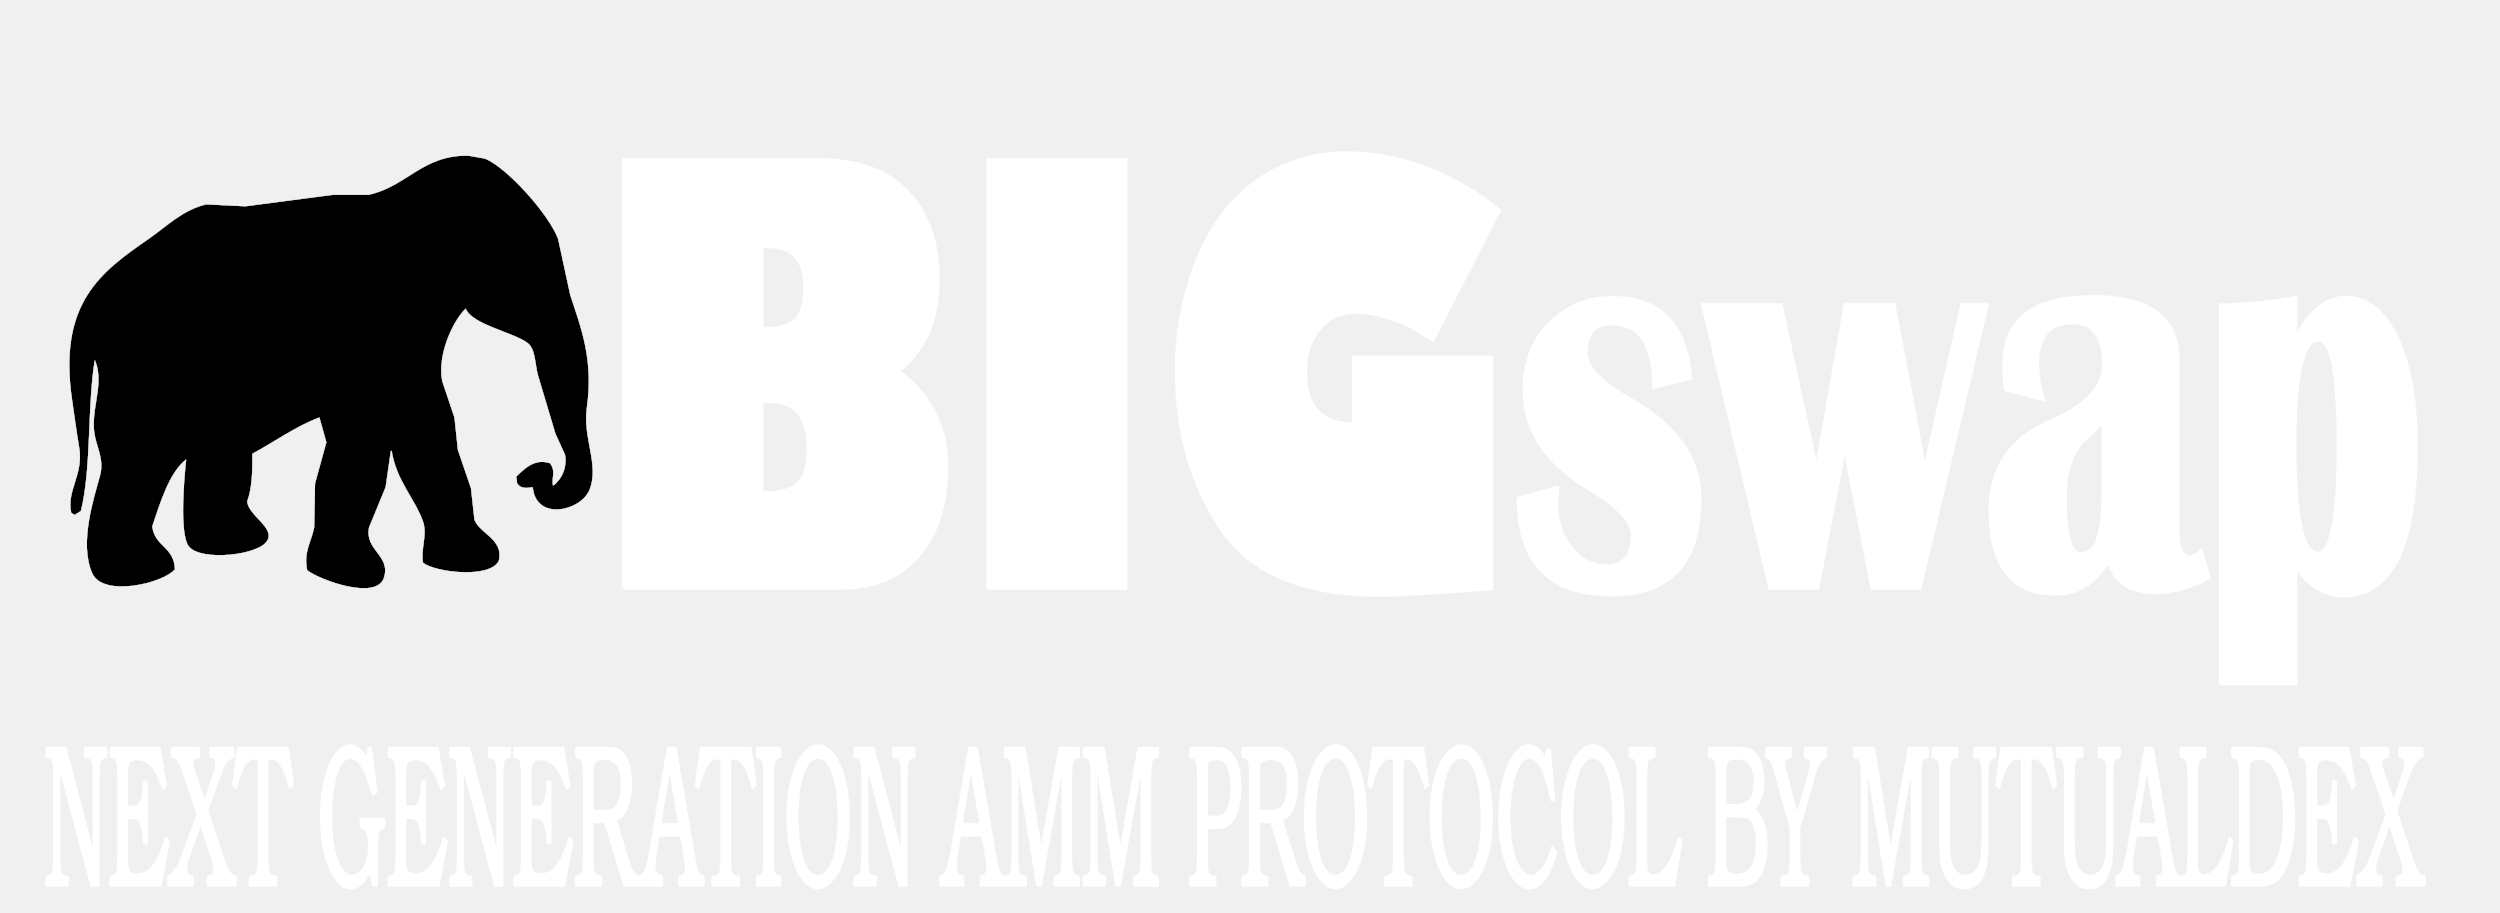
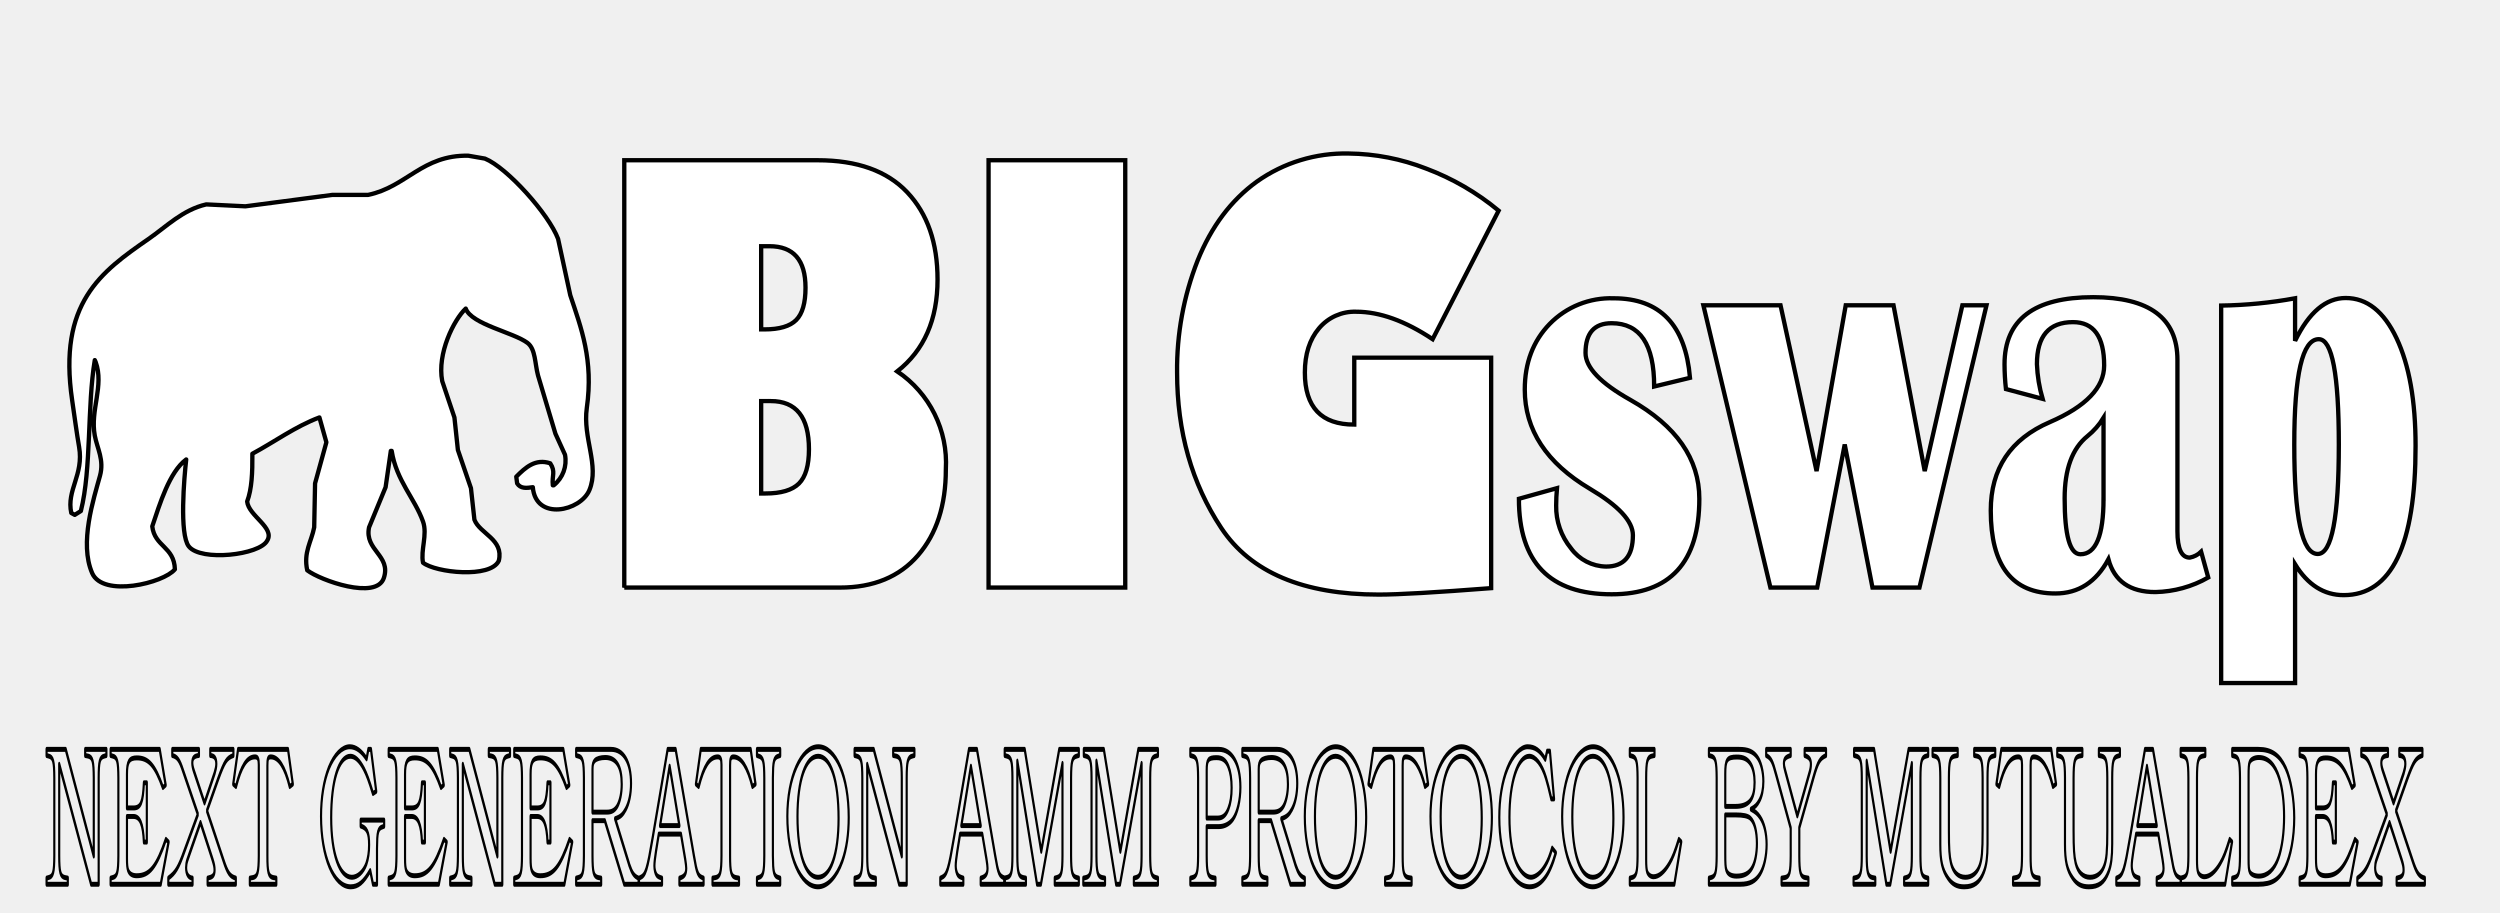
<svg xmlns="http://www.w3.org/2000/svg" xmlns:xlink="http://www.w3.org/1999/xlink" width="578" height="211" viewBox="0 0 578 211">
  <defs>
    <style>
-       .cls-1, .cls-2 {
-         stroke: #fff;
+       .cls-1, .cls-2, .cls-3 {
+         stroke: #000;
        stroke-width: 1px;
-         fill: #fff;
+       }
+ 
+       .cls-1, .cls-3 {
+         stroke-linejoin: round;
      }

      .cls-1 {
-         stroke-linejoin: round;
        font-size: 40px;
        filter: url(#filter);
        text-anchor: middle;
        font-family: "Bookman Old Style";
+       }
+ 
+       .cls-1, .cls-2 {
+         fill: #fefefe;
      }

      .cls-2, .cls-3 {
        fill-rule: evenodd;
      }

      .cls-2 {
        filter: url(#filter-2);
      }

      .cls-3 {
        fill: #fff;
        filter: url(#filter-3);
      }
    </style>
    <filter id="filter" x="9" y="169" width="553" height="39" filterUnits="userSpaceOnUse">
-       <feFlood result="flood" />
+       <feFlood result="flood" flood-color="#fff" />
      <feComposite result="composite" operator="in" in2="SourceGraphic" />
      <feBlend result="blend" in2="SourceGraphic" />
    </filter>
    <filter id="filter-2" x="143.844" y="35" width="415.125" height="123.438" filterUnits="userSpaceOnUse">
-       <feFlood result="flood" />
+       <feFlood result="flood" flood-color="#fff" />
      <feComposite result="composite" operator="in" in2="SourceGraphic" />
      <feBlend result="blend" in2="SourceGraphic" />
    </filter>
-     <filter id="filter-3" x="16.031" y="36" width="121" height="99.969" filterUnits="userSpaceOnUse">
-       <feFlood result="flood" />
+     <filter id="filter-3" x="13" y="33" width="128" height="106" filterUnits="userSpaceOnUse">
+       <feFlood result="flood" flood-color="#fff" />
      <feComposite result="composite" operator="in" in2="SourceGraphic" />
      <feBlend result="blend" in2="SourceGraphic" />
    </filter>
  </defs>
-   <g transform="translate(285.088 204.439) scale(0.497 1.145)" style="fill: #fff; filter: url(#filter)">
+   <g transform="translate(285.088 204.439) scale(0.497 1.145)" style="fill: #fefefe; filter: url(#filter)">
    <text id="NEXT_GENERATION_AMM_PROTOCOL_BY_MUTUALDEX" data-name="NEXT GENERATION AMM PROTOCOL BY MUTUALDEX" class="cls-1" style="stroke: inherit; filter: none; fill: inherit">
      <tspan x="0">NEXT GENERATION AMM PROTOCOL BY MUTUALDEX</tspan>
    </text>
  </g>
-   <use transform="translate(285.088 204.439) scale(0.497 1.145)" xlink:href="#NEXT_GENERATION_AMM_PROTOCOL_BY_MUTUALDEX" style="stroke: #fff; filter: none; fill: #fff" />
-   <g style="fill: #fff; filter: url(#filter-2)">
+   <use transform="translate(285.088 204.439) scale(0.497 1.145)" xlink:href="#NEXT_GENERATION_AMM_PROTOCOL_BY_MUTUALDEX" style="stroke: #000; filter: none; fill: none" />
+   <g style="fill: #fefefe; filter: url(#filter-2)">
    <path id="BIGswap" class="cls-2" d="M144.334,135.846h49.859q11.61,0,18.048-7.445t6.437-19.876a25.49,25.49,0,0,0-11.236-22.66q9.316-7.315,9.317-21.236,0-12.754-7-20.167t-20.716-7.413h-44.71v98.8ZM177.9,56.925q8.332,0,8.334,9.582,0,5.309-2.154,7.478t-7.3,2.169h-0.8V56.925H177.9Zm0.281,35.8q8.849,0,8.848,11.136,0,5.632-2.317,7.931t-7.748,2.3h-0.983V92.727h2.2Zm81.976,43.119v-98.8h-31.6v98.8h31.6ZM329.68,38.958a50.635,50.635,0,0,0-17.837-3.464,35.3,35.3,0,0,0-21.231,6.474q-8.966,6.475-13.717,18.258a68.608,68.608,0,0,0-4.752,25.9q0,20.525,10.206,35.932t36.423,15.409q6.788,0,25.983-1.489V82.692H313.107V98.166q-11.424,0-11.423-12.042,0-6.344,3.254-10.2a10.743,10.743,0,0,1,8.637-3.852q8.1,0,17.65,6.345L346.487,48.7A58.352,58.352,0,0,0,329.68,38.958Zm43.4,30.008a19.729,19.729,0,0,0-14.794,5.924q-5.758,5.924-5.758,15.182,0,13.984,15.028,22.919,9.972,5.892,9.971,10.747,0,7.253-6.179,7.251a10.233,10.233,0,0,1-8.123-4.208,15.168,15.168,0,0,1-3.441-9.906q0-1.877.187-4.014l-8.8,2.461q0,22.079,21.442,22.077,20.271,0,20.271-22.077,0-13.854-15.917-22.855-10.393-5.827-10.394-10.877,0-6.862,6.04-6.863,9.831,0,9.831,14.632l8.287-2.007q-1.593-18.386-17.65-18.387h0ZM453.7,70.585l-8.708,38.328-7.21-38.328H426.731l-6.742,38.328-8.333-38.328H393.819l15.5,65.261h10.814l6.367-33.083,6.414,33.083h10.862l15.5-65.261H453.7Zm55.2,56.974a5.158,5.158,0,0,1-2.621,1.36q-2.857,0-2.856-6.086V83.21q0-14.5-19.476-14.5-20.505,0-20.5,15.538a53.481,53.481,0,0,0,.327,5.7l8.474,2.266a33.273,33.273,0,0,1-1.311-8.028q0-9.711,8.334-9.711,7.209,0,7.209,10.035,0,7.64-12.547,13.078-13.67,5.892-13.67,20.459,0,19.164,14.935,19.164,8.006,0,12.265-7.9,2.059,7.575,10.862,7.575a25.766,25.766,0,0,0,12.219-3.367Zm-22.565-12.236q0,12.819-5.337,12.819-3.653,0-3.652-12.949,0-10.1,5.29-14.373a16.754,16.754,0,0,0,3.7-4.208v18.711Zm44.288,42.6V130.472q4.4,7.124,11.236,7.122,16.619,0,16.62-34.508,0-15.6-4.4-24.893T542.32,68.9q-6.882,0-11.7,9.906V68.967a103.059,103.059,0,0,1-17.088,1.683v87.273h17.088Zm10.112-55.16q0,25.314-4.868,25.314-5.432,0-5.431-25.314,0-24.343,5.665-24.344,4.635,0,4.634,24.344h0Z" style="stroke: inherit; filter: none; fill: inherit" />
  </g>
-   <use xlink:href="#BIGswap" style="stroke: #fff; filter: #fff; fill: #fff" />
-   <path id="Elephant_1" data-name="Elephant 1" class="cls-3" d="M108.278,36c-10.63-.214-14.293,7.208-23.151,9.055H76.873L56.741,47.7l-9.059-.442c-5.427,1.235-9.22,5.137-13.287,7.951C23.338,62.86,13.374,70.024,16.68,92.535c0.534,3.636,1.067,7.671,1.611,10.822,1.109,6.422-2.965,9.979-1.812,15.239l0.805,0.442,1.409-.884c2.469-9.735,1.447-24.273,3.221-34.895l0.2,0.442c2.014,5.479-1.311,11.128-.2,17.005,0.565,2.995,2.2,5.63,1.208,9.277-1.461,5.367-4.838,15.589-1.812,22.527,2.487,5.7,16.523,2.312,19.125-.883-0.162-5.281-4.688-5.209-5.234-9.939,1.742-5.154,3.941-12.549,7.851-15.46-0.471,4.154-1.609,17.292.6,20.1,2.794,3.543,16.377,2.008,18.118-1.325,1.866-2.986-4.3-5.739-4.63-9.056,1.089-2.914,1.235-6.619,1.208-11.042,5-2.68,9.989-6.34,15.5-8.392l1.611,5.742-2.617,9.5q-0.1,5.081-.2,10.16c-0.647,3.351-2.515,5.76-1.611,9.938,3,2.308,16,6.983,17.716,1.767s-4.529-6.374-3.422-11.7l3.825-9.276q0.6-4.2,1.208-8.393h0.2c1.071,6.859,5.341,10.985,7.247,16.343,1.065,3-.6,6.628,0,9.5,2.874,2.3,15.623,3.693,17.515-.442,1.215-4.974-4.408-6.249-5.637-9.5q-0.4-3.644-.8-7.288-1.511-4.417-3.02-8.834-0.4-3.756-.8-7.509-1.41-4.2-2.819-8.393c-1.234-6.387,2.7-14.214,5.436-16.785,1.319,3.654,11.1,5.511,14.293,7.951,1.855,1.419,1.688,4.811,2.416,7.509q2.013,6.734,4.026,13.472l2.214,4.859a7.289,7.289,0,0,1-2.617,7.067h-0.2c-0.244-2.273.7-3.11-.6-5.08-3.427-1.153-5.747.969-7.851,3.093l0.2,1.545c0.756,1.209,2.06,1.122,3.624.884,0.671,7.878,11.061,5.552,13.085.662,2.373-5.731-1.591-12.021-.6-18.993,1.575-11.12-1.3-18.454-3.825-26.061q-1.408-6.514-2.818-13.03c-2.118-5.663-11.765-16.473-16.91-18.552Z" />
+   <use xlink:href="#BIGswap" style="stroke: #000; filter: none; fill: none" />
+   <g style="fill: #fff; filter: url(#filter-3)">
+     <path id="Elephant_1" data-name="Elephant 1" class="cls-3" d="M108.278,36c-10.63-.214-14.293,7.208-23.151,9.055H76.873L56.741,47.7l-9.059-.442c-5.427,1.235-9.22,5.137-13.287,7.951C23.338,62.86,13.374,70.024,16.68,92.535c0.534,3.636,1.067,7.671,1.611,10.822,1.109,6.422-2.965,9.979-1.812,15.239l0.805,0.442,1.409-.884c2.469-9.735,1.447-24.273,3.221-34.895l0.2,0.442c2.014,5.479-1.311,11.128-.2,17.005,0.565,2.995,2.2,5.63,1.208,9.277-1.461,5.367-4.838,15.589-1.812,22.527,2.487,5.7,16.523,2.312,19.125-.883-0.162-5.281-4.688-5.209-5.234-9.939,1.742-5.154,3.941-12.549,7.851-15.46-0.471,4.154-1.609,17.292.6,20.1,2.794,3.543,16.377,2.008,18.118-1.325,1.866-2.986-4.3-5.739-4.63-9.056,1.089-2.914,1.235-6.619,1.208-11.042,5-2.68,9.989-6.34,15.5-8.392l1.611,5.742-2.617,9.5q-0.1,5.081-.2,10.16c-0.647,3.351-2.515,5.76-1.611,9.938,3,2.308,16,6.983,17.716,1.767s-4.529-6.374-3.422-11.7l3.825-9.276q0.6-4.2,1.208-8.393h0.2c1.071,6.859,5.341,10.985,7.247,16.343,1.065,3-.6,6.628,0,9.5,2.874,2.3,15.623,3.693,17.515-.442,1.215-4.974-4.408-6.249-5.637-9.5q-0.4-3.644-.8-7.288-1.511-4.417-3.02-8.834-0.4-3.756-.8-7.509-1.41-4.2-2.819-8.393c-1.234-6.387,2.7-14.214,5.436-16.785,1.319,3.654,11.1,5.511,14.293,7.951,1.855,1.419,1.688,4.811,2.416,7.509q2.013,6.734,4.026,13.472l2.214,4.859a7.289,7.289,0,0,1-2.617,7.067h-0.2c-0.244-2.273.7-3.11-.6-5.08-3.427-1.153-5.747.969-7.851,3.093l0.2,1.545c0.756,1.209,2.06,1.122,3.624.884,0.671,7.878,11.061,5.552,13.085.662,2.373-5.731-1.591-12.021-.6-18.993,1.575-11.12-1.3-18.454-3.825-26.061q-1.408-6.514-2.818-13.03c-2.118-5.663-11.765-16.473-16.91-18.552Z" style="stroke: inherit; filter: none; fill: inherit" />
+   </g>
+   <use xlink:href="#Elephant_1" style="stroke: #000; filter: none; fill: none" />
</svg>
